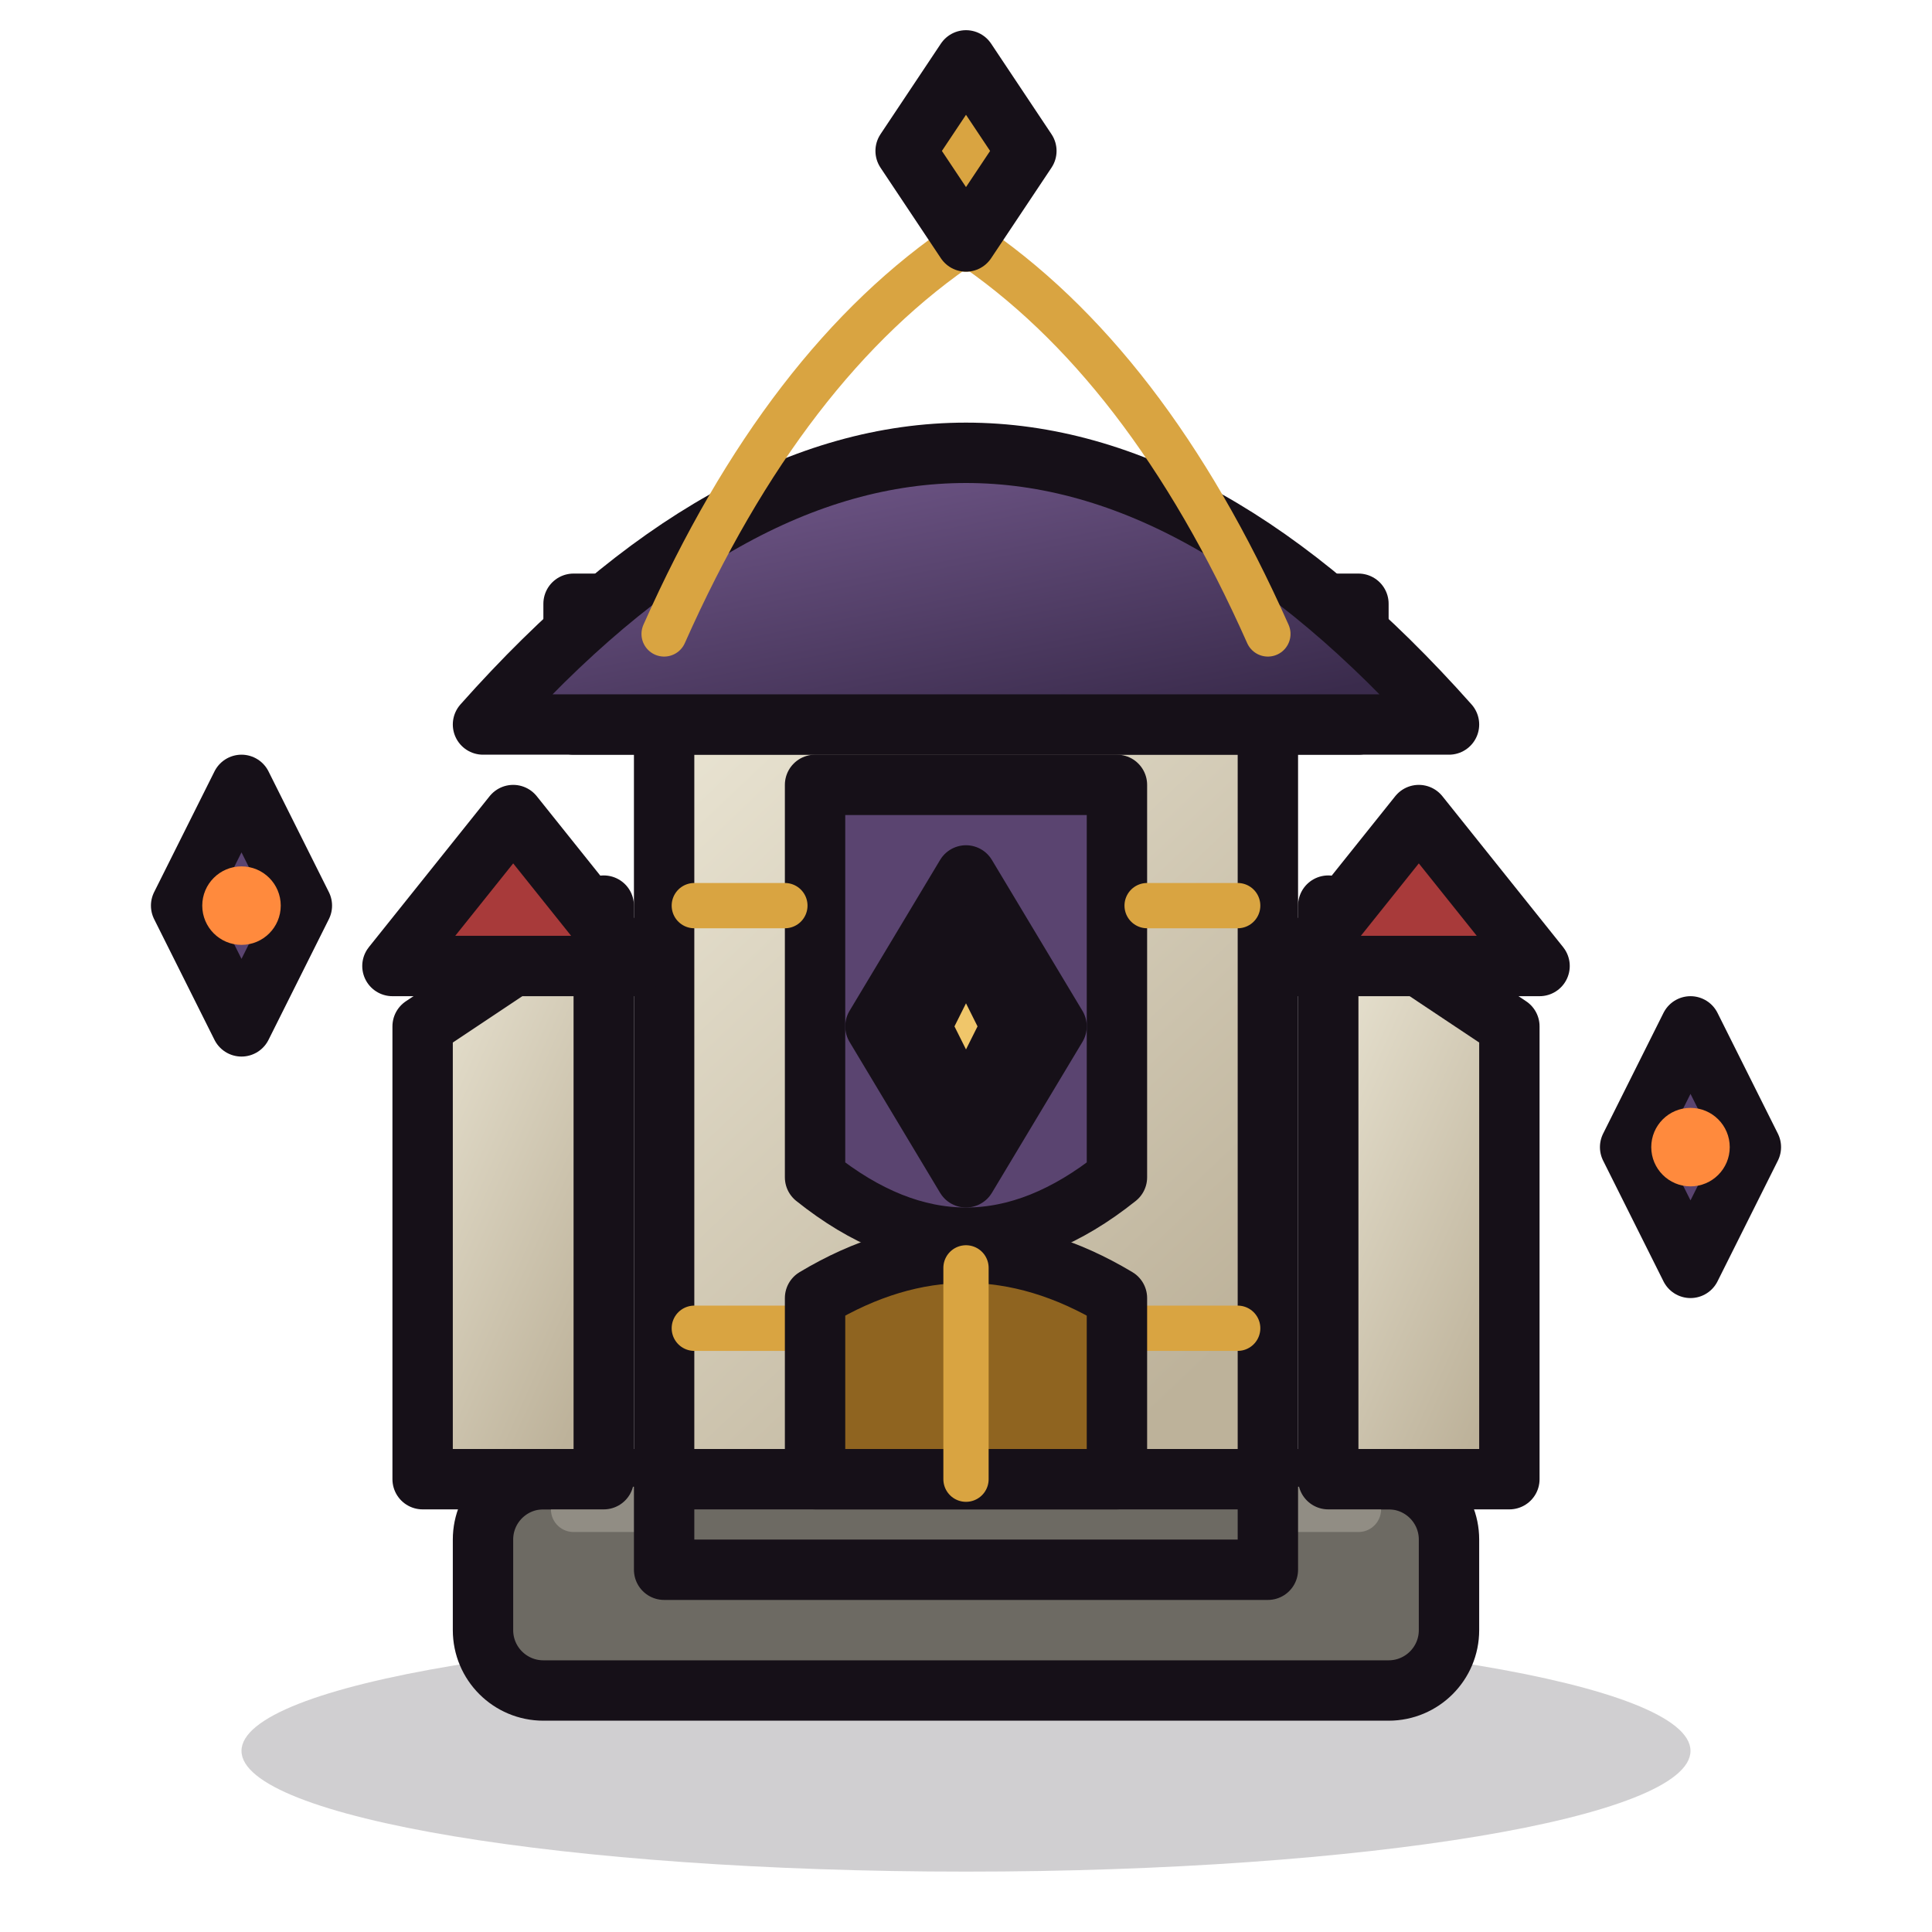
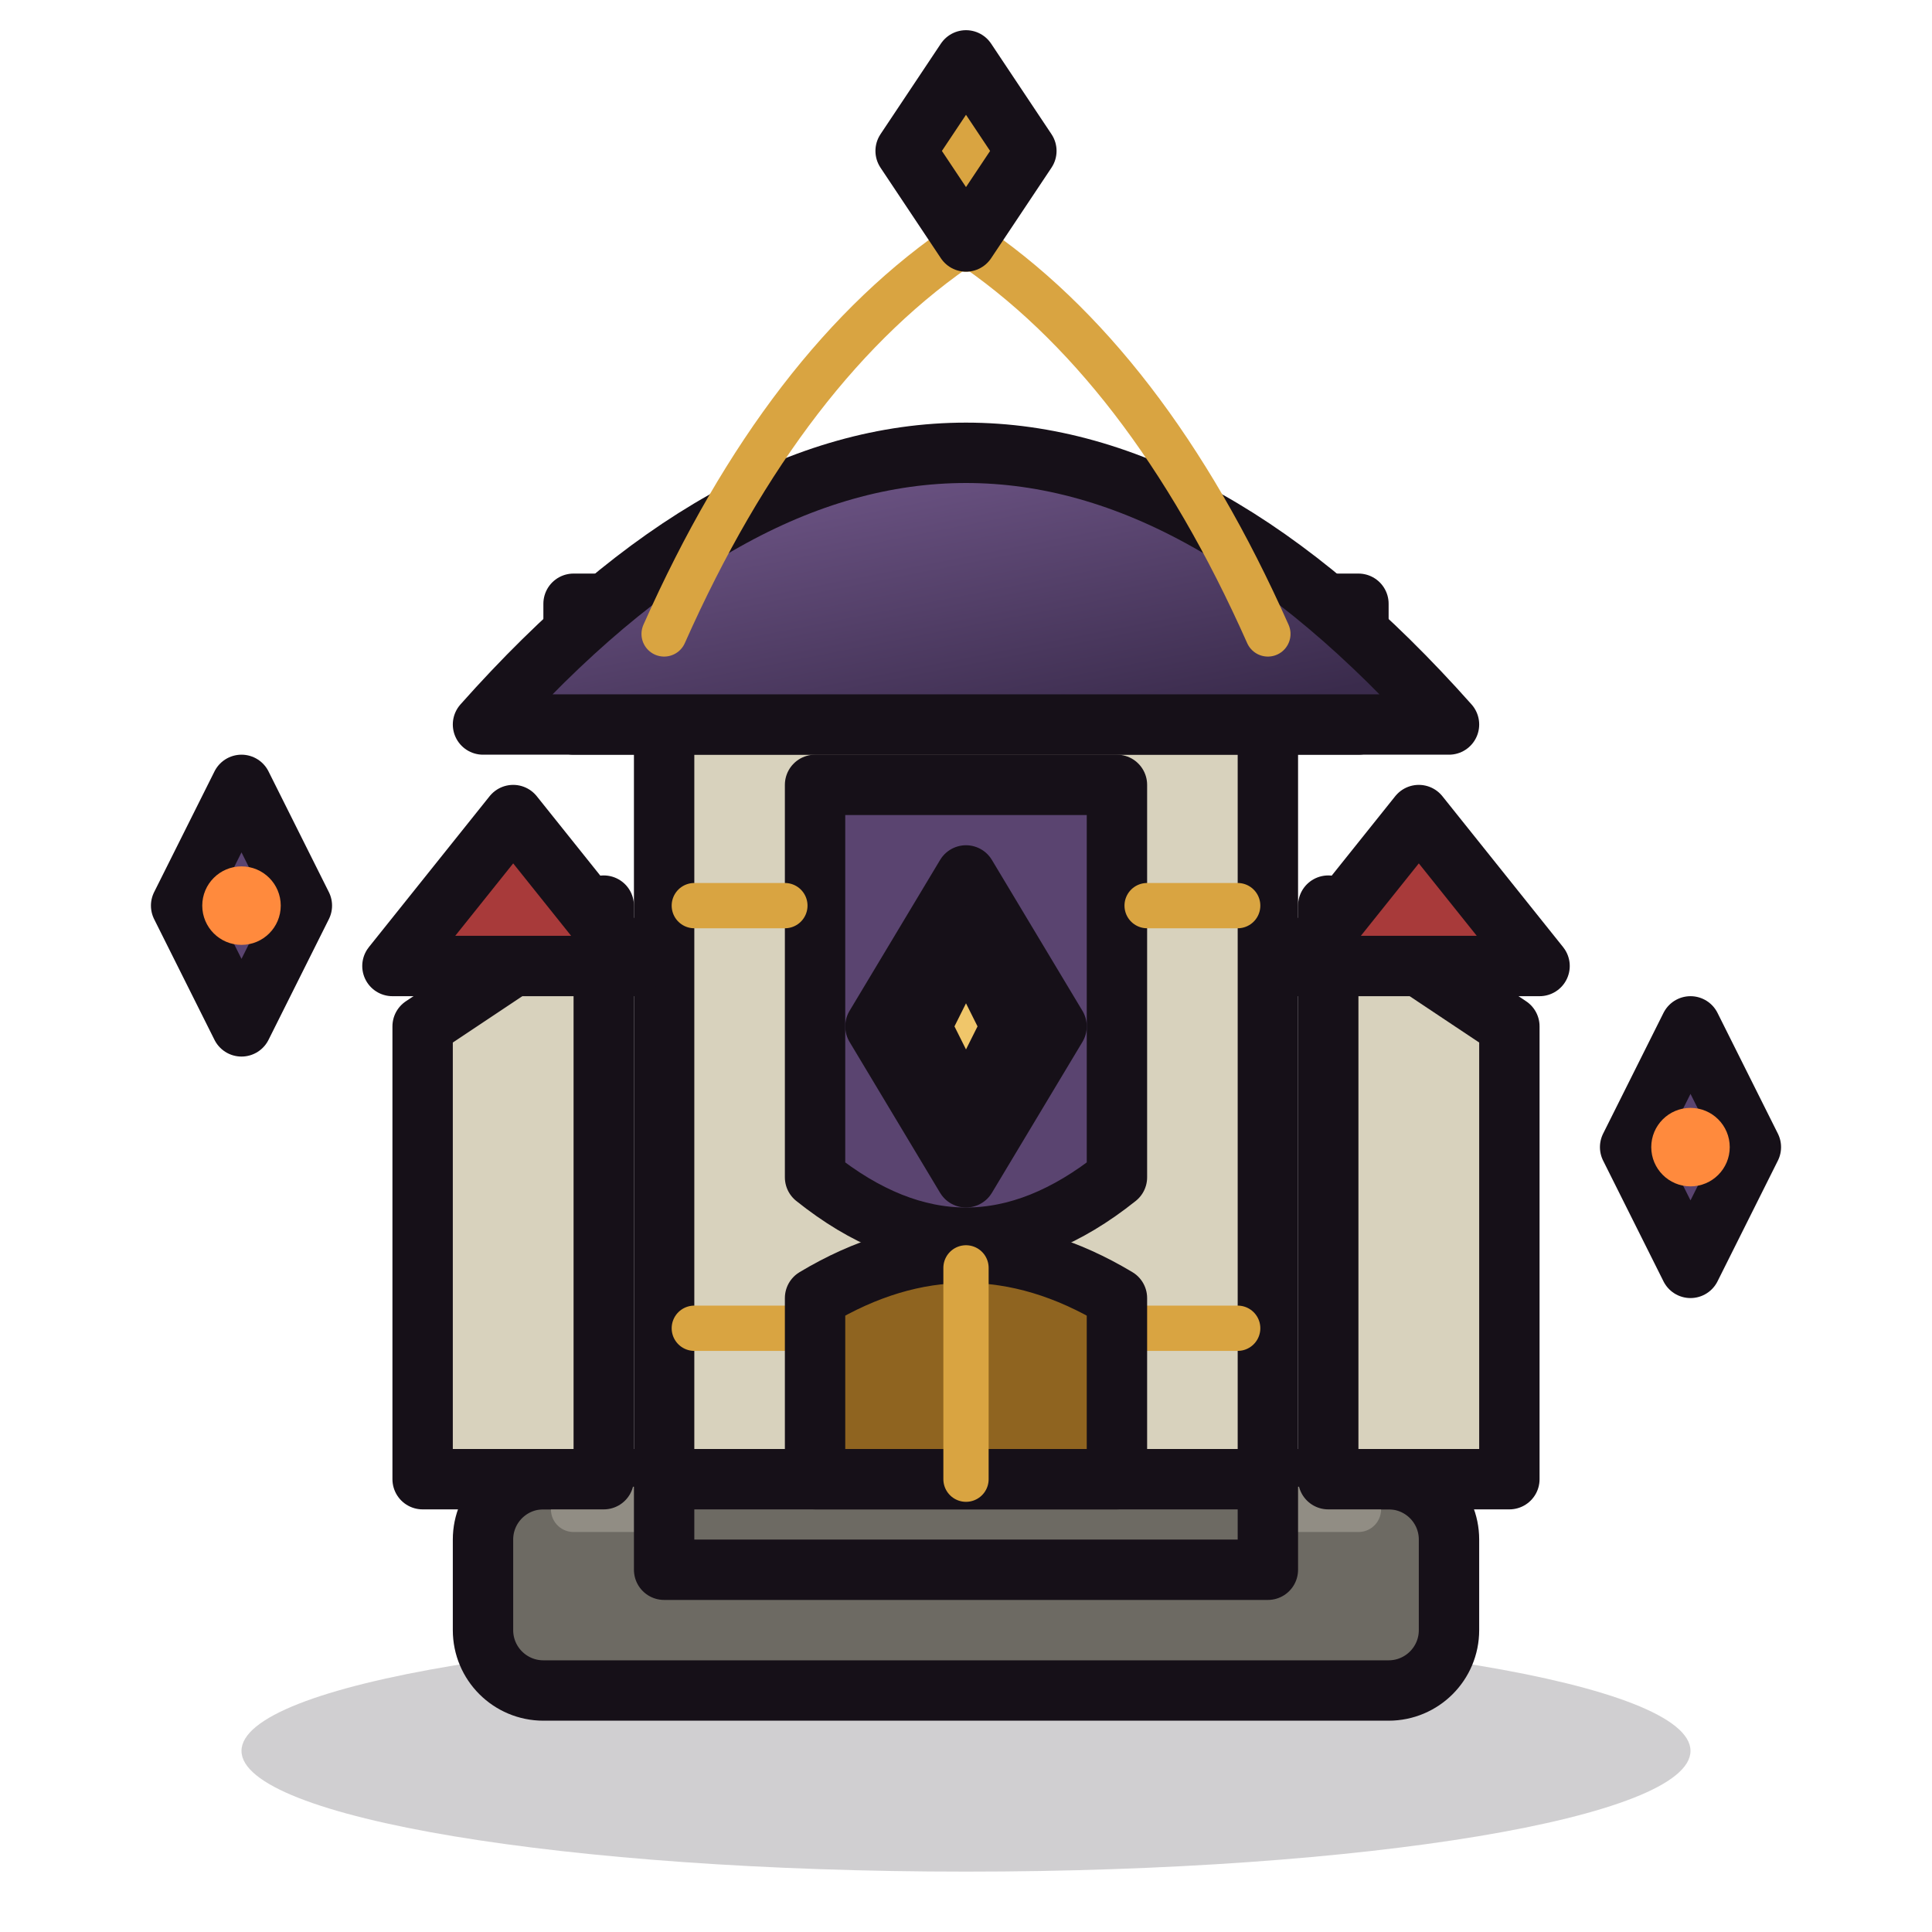
<svg xmlns="http://www.w3.org/2000/svg" viewBox="0 0 64 64" width="64" height="64" role="img" aria-label="Arcane Sanctum">
  <defs>
-     <linearGradient id="sc-stone" x1="0" y1="0" x2="0.7" y2="1">
-       <stop offset="0" stop-color="#ece7d6" />
-       <stop offset="1" stop-color="#bdb29a" />
-     </linearGradient>
    <linearGradient id="sc-dome" x1="0" y1="0" x2="0.7" y2="1">
      <stop offset="0" stop-color="#7a5f94" />
      <stop offset="1" stop-color="#3a2b4c" />
    </linearGradient>
  </defs>
  <g stroke="#161018" stroke-width="2" stroke-linejoin="round" stroke-linecap="round">
    <ellipse cx="32" cy="58" rx="24" ry="4" fill="#161018" opacity="0.2" stroke="none" />
    <rect x="16" y="49" width="32" height="7" rx="2" fill="#6d6a63" />
    <path d="M19 50 H45" fill="none" stroke-width="1.5" stroke="#918d84" />
-     <path d="M22 22 H42 V49 H22 Z" fill="url(#sc-stone)" />
-     <path d="M14 34 L20 30 V49 H14 Z" fill="url(#sc-stone)" />
-     <path d="M50 34 L44 30 V49 H50 Z" fill="url(#sc-stone)" />
+     <path d="M22 22 H42 V49 H22 Z" fill="#d8d2bd" />
+     <path d="M14 34 L20 30 V49 H14 Z" fill="#d8d2bd" />
+     <path d="M50 34 L44 30 V49 H50 Z" fill="#d8d2bd" />
    <path d="M13 32 L17 27 L21 32 Z" fill="#a83a3a" />
    <path d="M43 32 L47 27 L51 32 Z" fill="#a83a3a" />
    <path d="M22 49 H42 V52 H22 Z" fill="#6d6a63" />
    <path d="M19 20 H45 V24 H19 Z" fill="#d9a441" />
    <path d="M20 21 H44" fill="none" stroke-width="1.5" stroke="#f0c66a" />
    <path d="M16 24 Q32 6 48 24 Z" fill="url(#sc-dome)" />
    <path d="M22 21 Q26 12 32 8 M42 21 Q38 12 32 8" fill="none" stroke-width="1.5" stroke="#d9a441" />
    <path d="M32 8 V4" fill="none" stroke-width="2" stroke="#d9a441" />
    <path d="M32 2 L34 5 L32 8 L30 5 Z" fill="#d9a441" />
    <path d="M27 26 H37 V39 Q32 43 27 39 Z" fill="#5a4470" />
    <path d="M32 29 L35 34 L32 39 L29 34 Z" fill="#ff8a3d" />
    <path d="M32 31 L33.5 34 L32 37 L30.5 34 Z" fill="#f0c66a" />
    <path d="M23 30 H26 M38 30 H41 M23 44 H26 M38 44 H41" fill="none" stroke-width="1.5" stroke="#d9a441" />
    <path d="M27 49 V43 Q32 40 37 43 V49 Z" fill="#8f6420" />
    <path d="M32 42 V49" fill="none" stroke-width="1.5" stroke="#d9a441" />
    <path d="M6 30 L8 26 L10 30 L8 34 Z" fill="#5a4470" />
    <path d="M54 38 L56 34 L58 38 L56 42 Z" fill="#5a4470" />
    <circle cx="8" cy="30" r="1.3" fill="#ff8a3d" stroke="none" />
    <circle cx="56" cy="38" r="1.3" fill="#ff8a3d" stroke="none" />
  </g>
</svg>
